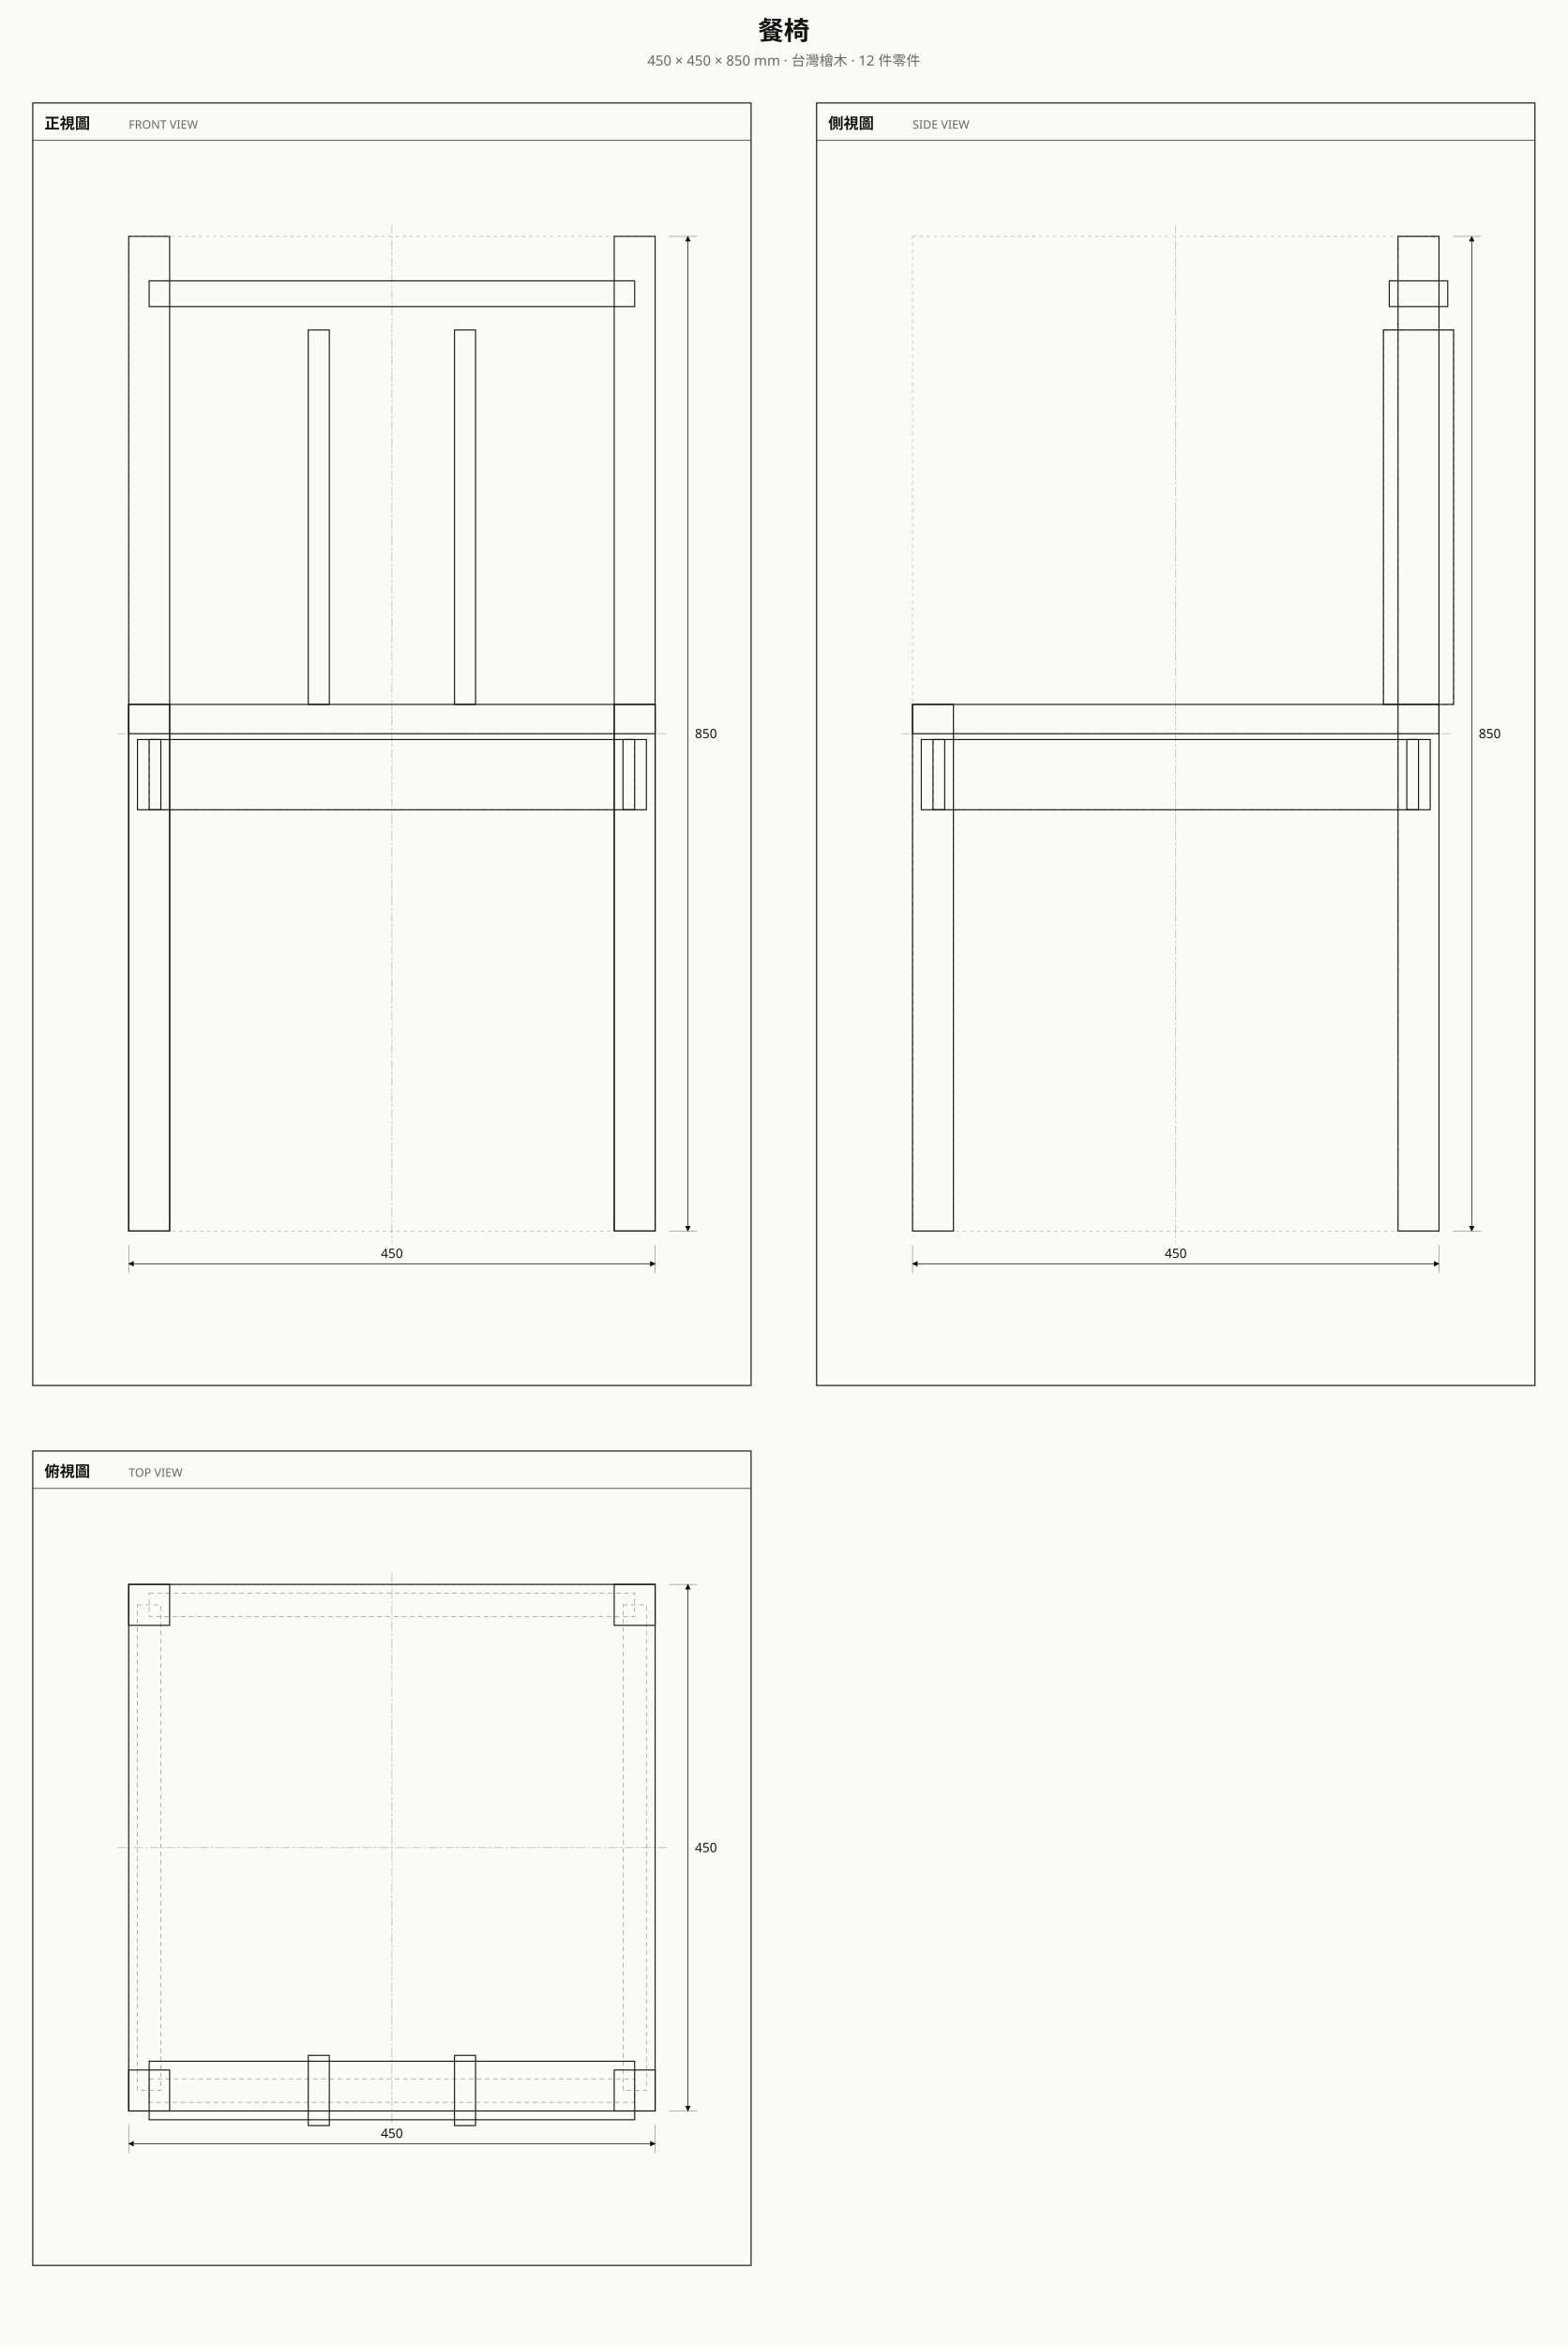
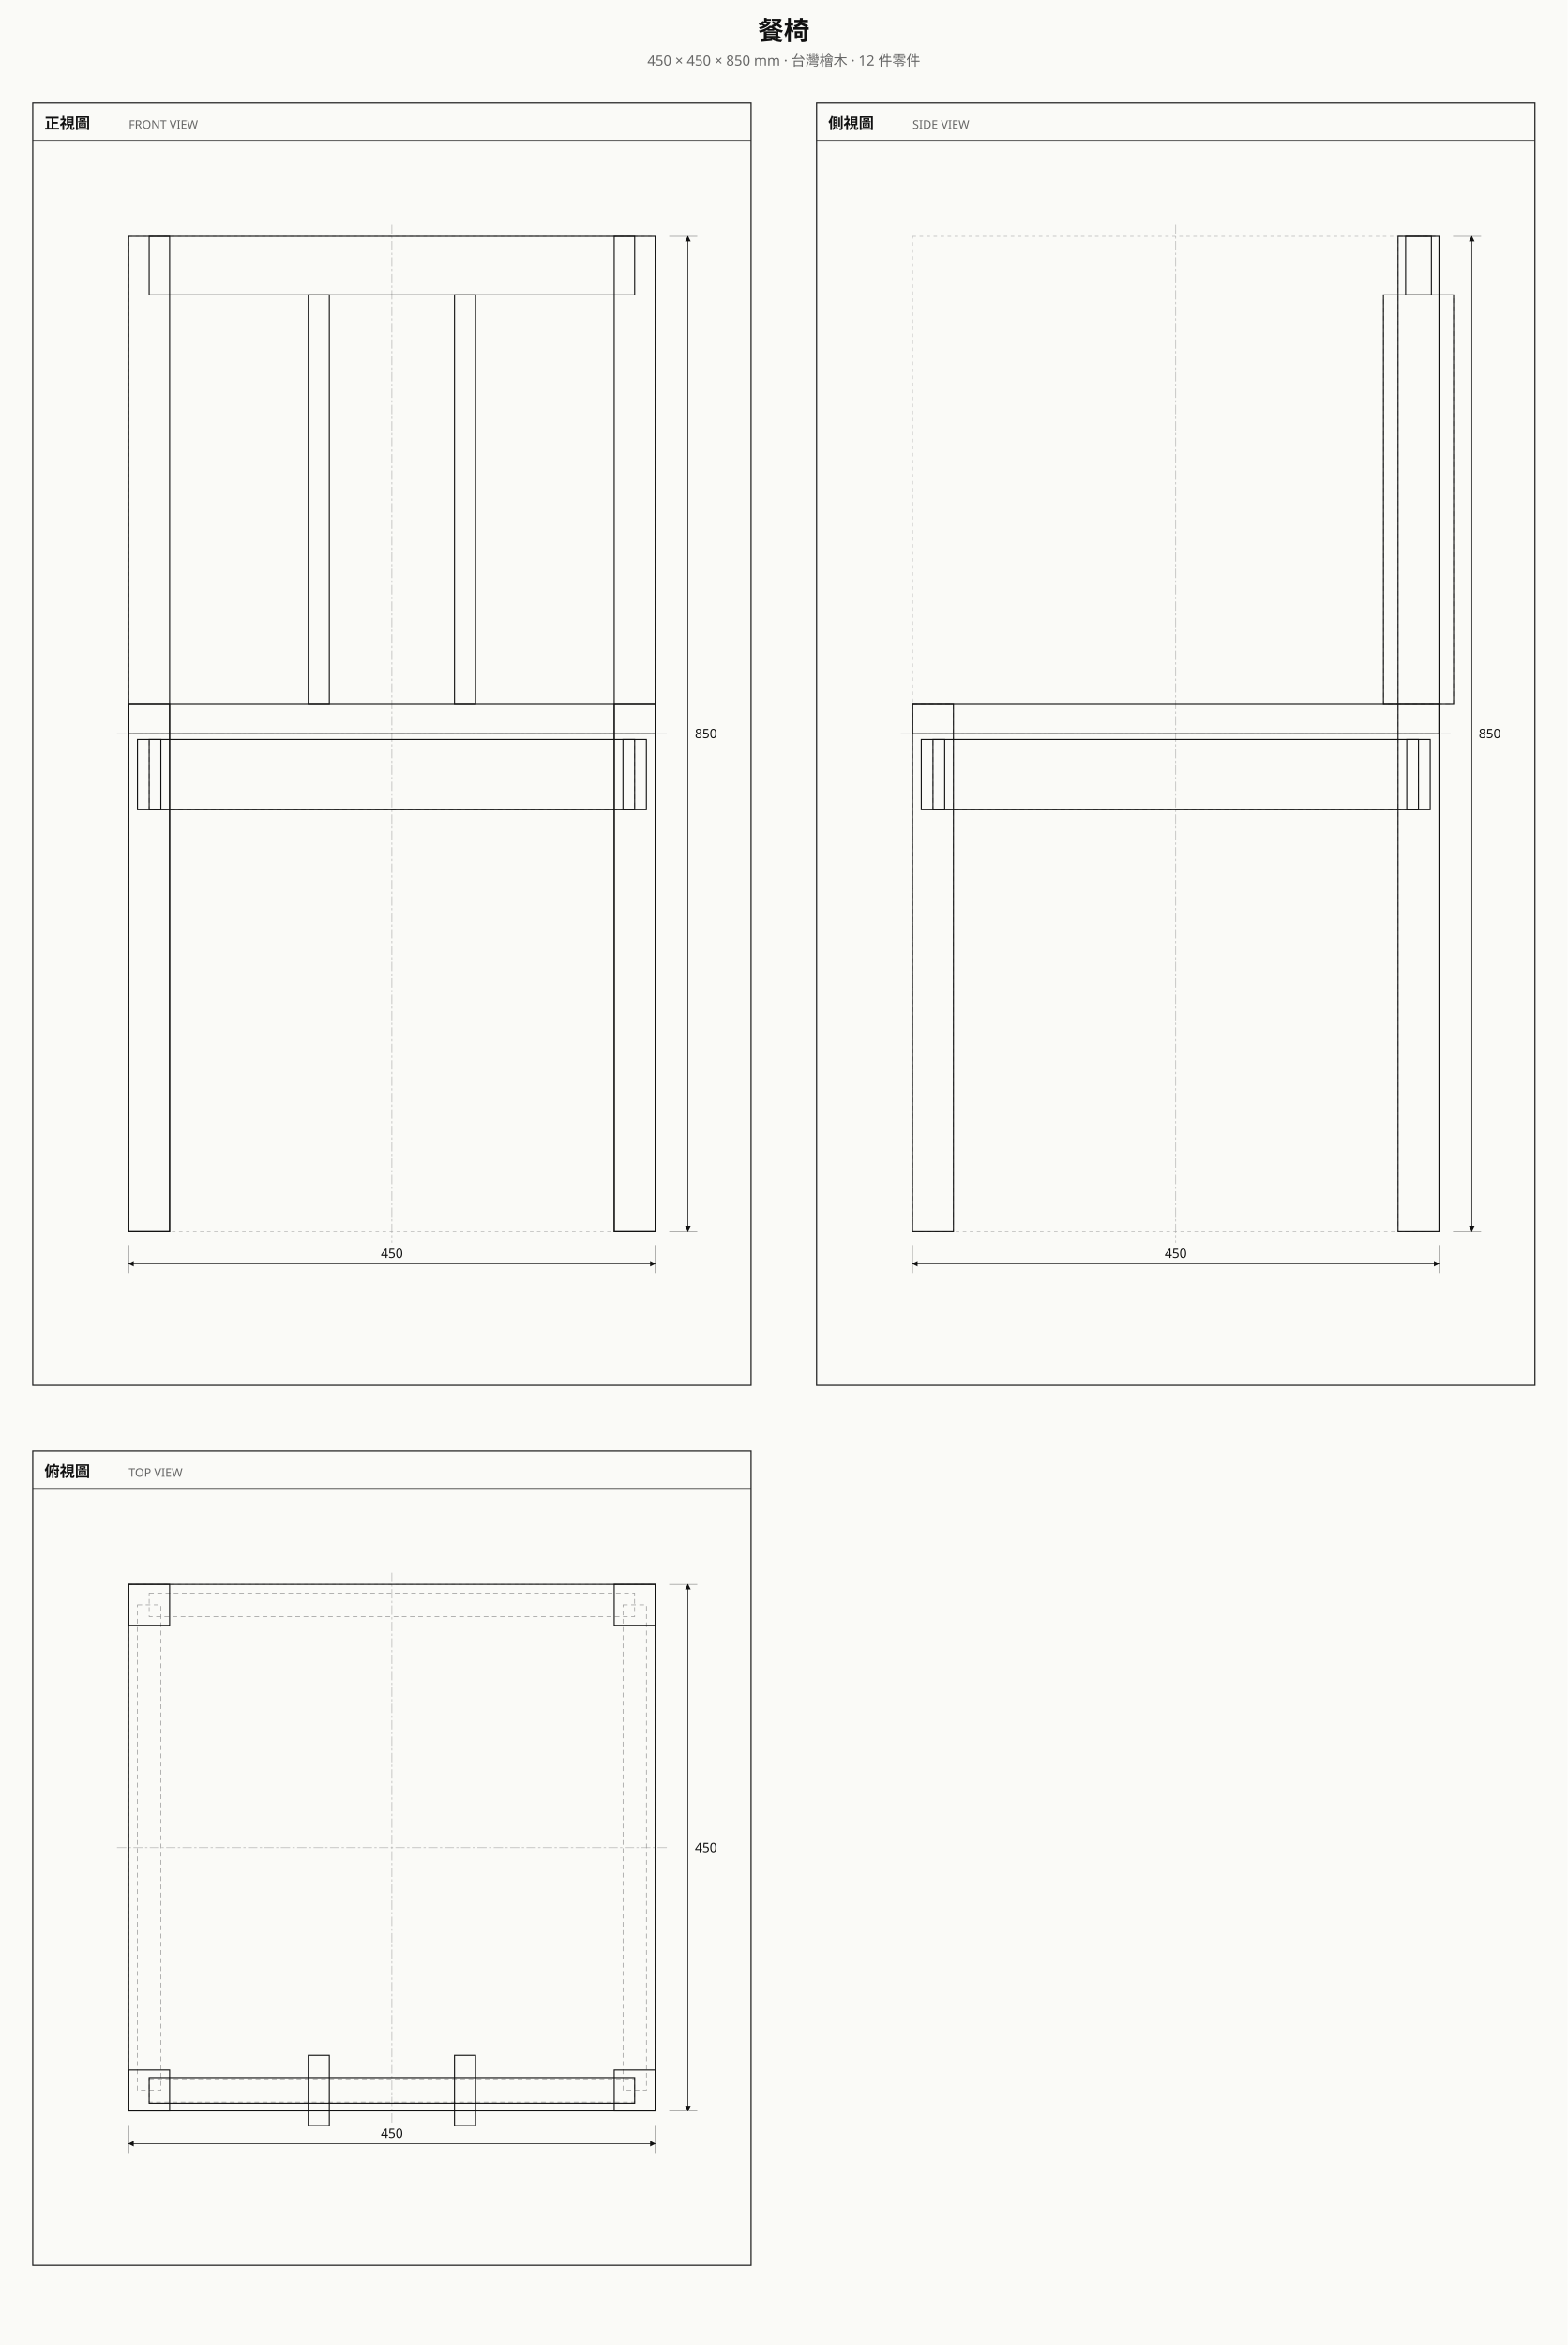
<svg xmlns="http://www.w3.org/2000/svg" viewBox="-20 -10 1340 2004" width="1340">
  <defs>
    <marker id="arr-front" viewBox="0 0 10 10" refX="9" refY="5" markerWidth="8" markerHeight="8" orient="auto-start-reverse">
      <path d="M 0 0 L 10 5 L 0 10 z" fill="#111" />
    </marker>
    <marker id="arr-side" viewBox="0 0 10 10" refX="9" refY="5" markerWidth="8" markerHeight="8" orient="auto-start-reverse">
      <path d="M 0 0 L 10 5 L 0 10 z" fill="#111" />
    </marker>
    <marker id="arr-top" viewBox="0 0 10 10" refX="9" refY="5" markerWidth="8" markerHeight="8" orient="auto-start-reverse">
      <path d="M 0 0 L 10 5 L 0 10 z" fill="#111" />
    </marker>
  </defs>
  <rect x="-20" y="-10" width="1340" height="2004" fill="#fafaf7" />
  <text x="650" y="24" text-anchor="middle" font-size="22" font-weight="700" fill="#111" font-family="sans-serif">餐椅</text>
  <text x="650" y="46" text-anchor="middle" font-size="12" fill="#666" font-family="sans-serif">450 × 450 × 850 mm · 台灣檜木 · 12 件零件</text>
  <g transform="translate(0, 70)">
    <g transform="translate(315.0, 972.0)">
      <rect x="-307.0" y="-964.0" width="614.0" height="1096.0" fill="none" stroke="#222" stroke-width="1" />
      <line x1="-307.0" y1="-932.0" x2="307.0" y2="-932.0" stroke="#222" stroke-width="0.6" />
      <text x="-297.0" y="-942.0" font-size="13" font-weight="700" fill="#111" font-family="sans-serif">正視圖</text>
      <text x="-225.0" y="-942.0" font-size="10" fill="#666" font-family="sans-serif">FRONT VIEW</text>
      <g stroke="#888" stroke-width="0.5" stroke-dasharray="8 2 2 2" opacity="0.7">
        <line x1="0" y1="-860.0" x2="0" y2="10.0" />
        <line x1="-235.0" y1="-425.0" x2="235.0" y2="-425.0" />
      </g>
      <rect x="-225.0" y="-850.0" width="450.0" height="850.0" fill="none" stroke="#999" stroke-dasharray="3 3" stroke-width="0.5" opacity="0.8" />
      <rect x="-207.5" y="-420.0" width="415.0" height="60.0" fill="none" stroke="#888" stroke-width="0.5" stroke-dasharray="4 3" />
+       <rect x="-207.5" y="-850.0" width="415.0" height="50.0" fill="none" stroke="#111" stroke-width="0.9" />
      <rect x="-225.0" y="-850.0" width="35.0" height="850.0" fill="none" stroke="#111" stroke-width="0.9" />
      <rect x="190.0" y="-850.0" width="35.0" height="850.0" fill="none" stroke="#111" stroke-width="0.9" />
-       <rect x="-207.5" y="-812.0" width="415.0" height="22.0" fill="none" stroke="#111" stroke-width="0.9" />
-       <rect x="-71.5" y="-770.0" width="18.0" height="320.0" fill="none" stroke="#111" stroke-width="0.9" />
-       <rect x="53.5" y="-770.0" width="18.0" height="320.0" fill="none" stroke="#111" stroke-width="0.9" />
+       <rect x="-71.5" y="-800.0" width="18.0" height="350.0" fill="none" stroke="#111" stroke-width="0.9" />
+       <rect x="53.5" y="-800.0" width="18.0" height="350.0" fill="none" stroke="#111" stroke-width="0.9" />
      <rect x="-217.5" y="-420.0" width="20.0" height="60.0" fill="none" stroke="#111" stroke-width="0.9" />
      <rect x="197.5" y="-420.0" width="20.0" height="60.0" fill="none" stroke="#111" stroke-width="0.9" />
      <rect x="-207.5" y="-420.0" width="415.0" height="60.0" fill="none" stroke="#111" stroke-width="0.9" />
      <rect x="-225.0" y="-450.0" width="450.0" height="25.0" fill="none" stroke="#111" stroke-width="0.9" />
      <rect x="-225.0" y="-450.0" width="35.0" height="450.0" fill="none" stroke="#111" stroke-width="0.9" />
      <rect x="190.0" y="-450.0" width="35.0" height="450.0" fill="none" stroke="#111" stroke-width="0.9" />
      <g stroke="#111" fill="#111" stroke-width="0.6" font-family="sans-serif">
        <line x1="-225.0" y1="12.0" x2="-225.0" y2="36.0" stroke-width="0.4" stroke="#666" />
        <line x1="225.0" y1="12.0" x2="225.0" y2="36.0" stroke-width="0.4" stroke="#666" />
        <line x1="-225.0" y1="28.0" x2="225.0" y2="28.0" marker-start="url(#arr-front)" marker-end="url(#arr-front)" />
        <text x="0" y="23.0" text-anchor="middle" font-size="11" stroke="none">450</text>
      </g>
      <g stroke="#111" fill="#111" stroke-width="0.6" font-family="sans-serif">
        <line x1="237.0" y1="-850.0" x2="261.0" y2="-850.0" stroke-width="0.4" stroke="#666" />
        <line x1="237.0" y1="0.0" x2="261.0" y2="0.0" stroke-width="0.4" stroke="#666" />
        <line x1="253.0" y1="-850.0" x2="253.0" y2="0.0" marker-start="url(#arr-front)" marker-end="url(#arr-front)" />
        <text x="259.0" y="-425.0" text-anchor="start" dominant-baseline="middle" font-size="11" stroke="none">850</text>
      </g>
    </g>
    <g transform="translate(670, 0)">
      <g transform="translate(315.0, 972.0)">
        <rect x="-307.0" y="-964.0" width="614.0" height="1096.0" fill="none" stroke="#222" stroke-width="1" />
        <line x1="-307.0" y1="-932.0" x2="307.0" y2="-932.0" stroke="#222" stroke-width="0.6" />
        <text x="-297.0" y="-942.0" font-size="13" font-weight="700" fill="#111" font-family="sans-serif">側視圖</text>
        <text x="-225.0" y="-942.0" font-size="10" fill="#666" font-family="sans-serif">SIDE VIEW</text>
        <g stroke="#888" stroke-width="0.5" stroke-dasharray="8 2 2 2" opacity="0.7">
          <line x1="0" y1="-860.0" x2="0" y2="10.0" />
          <line x1="-235.0" y1="-425.0" x2="235.0" y2="-425.0" />
        </g>
        <rect x="-225.0" y="-850.0" width="450.0" height="850.0" fill="none" stroke="#999" stroke-dasharray="3 3" stroke-width="0.5" opacity="0.8" />
        <rect x="-207.5" y="-420.0" width="415.0" height="60.0" fill="none" stroke="#888" stroke-width="0.5" stroke-dasharray="4 3" />
        <rect x="-225.0" y="-450.0" width="35.0" height="450.0" fill="none" stroke="#888" stroke-width="0.5" stroke-dasharray="4 3" />
        <rect x="190.0" y="-850.0" width="35.0" height="850.0" fill="none" stroke="#888" stroke-width="0.5" stroke-dasharray="4 3" />
-         <rect x="177.5" y="-770.0" width="60.0" height="320.0" fill="none" stroke="#888" stroke-width="0.5" stroke-dasharray="4 3" />
-         <rect x="177.5" y="-770.0" width="60.0" height="320.0" fill="none" stroke="#111" stroke-width="0.9" />
+         <rect x="177.5" y="-800.0" width="60.0" height="350.0" fill="none" stroke="#888" stroke-width="0.5" stroke-dasharray="4 3" />
+         <rect x="177.5" y="-800.0" width="60.0" height="350.0" fill="none" stroke="#111" stroke-width="0.9" />
        <rect x="-217.5" y="-420.0" width="20.0" height="60.0" fill="none" stroke="#111" stroke-width="0.9" />
        <rect x="197.5" y="-420.0" width="20.0" height="60.0" fill="none" stroke="#111" stroke-width="0.9" />
-         <rect x="182.5" y="-812.0" width="50.0" height="22.0" fill="none" stroke="#111" stroke-width="0.9" />
+         <rect x="196.5" y="-850.0" width="22.0" height="50.0" fill="none" stroke="#111" stroke-width="0.9" />
        <rect x="-207.5" y="-420.0" width="415.0" height="60.0" fill="none" stroke="#111" stroke-width="0.9" />
        <rect x="-225.0" y="-450.0" width="450.0" height="25.0" fill="none" stroke="#111" stroke-width="0.9" />
        <rect x="-225.0" y="-450.0" width="35.0" height="450.0" fill="none" stroke="#111" stroke-width="0.9" />
        <rect x="190.0" y="-850.0" width="35.0" height="850.0" fill="none" stroke="#111" stroke-width="0.9" />
        <g stroke="#111" fill="#111" stroke-width="0.6" font-family="sans-serif">
          <line x1="-225.0" y1="12.0" x2="-225.0" y2="36.0" stroke-width="0.4" stroke="#666" />
          <line x1="225.0" y1="12.0" x2="225.0" y2="36.0" stroke-width="0.4" stroke="#666" />
          <line x1="-225.0" y1="28.0" x2="225.0" y2="28.0" marker-start="url(#arr-side)" marker-end="url(#arr-side)" />
          <text x="0" y="23.0" text-anchor="middle" font-size="11" stroke="none">450</text>
        </g>
        <g stroke="#111" fill="#111" stroke-width="0.6" font-family="sans-serif">
          <line x1="237.0" y1="-850.0" x2="261.0" y2="-850.0" stroke-width="0.4" stroke="#666" />
          <line x1="237.0" y1="0.0" x2="261.0" y2="0.0" stroke-width="0.4" stroke="#666" />
          <line x1="253.0" y1="-850.0" x2="253.0" y2="0.0" marker-start="url(#arr-side)" marker-end="url(#arr-side)" />
          <text x="259.0" y="-425.0" text-anchor="start" dominant-baseline="middle" font-size="11" stroke="none">850</text>
        </g>
      </g>
    </g>
    <g transform="translate(0, 1152)">
      <g transform="translate(315.0, 347.0)">
        <rect x="-307.0" y="-339.0" width="614.0" height="696.0" fill="none" stroke="#222" stroke-width="1" />
        <line x1="-307.0" y1="-307.0" x2="307.0" y2="-307.0" stroke="#222" stroke-width="0.6" />
        <text x="-297.0" y="-317.0" font-size="13" font-weight="700" fill="#111" font-family="sans-serif">俯視圖</text>
        <text x="-225.0" y="-317.0" font-size="10" fill="#666" font-family="sans-serif">TOP VIEW</text>
        <g stroke="#888" stroke-width="0.5" stroke-dasharray="8 2 2 2" opacity="0.7">
          <line x1="0" y1="-235.0" x2="0" y2="235.0" />
          <line x1="-235.0" y1="0.0" x2="235.0" y2="0.0" />
        </g>
        <rect x="-225.0" y="-225.0" width="450.0" height="450.0" fill="none" stroke="#999" stroke-dasharray="3 3" stroke-width="0.5" opacity="0.8" />
        <rect x="-207.5" y="-217.5" width="415.0" height="20.0" fill="none" stroke="#888" stroke-width="0.5" stroke-dasharray="4 3" />
        <rect x="-207.5" y="197.5" width="415.0" height="20.0" fill="none" stroke="#888" stroke-width="0.5" stroke-dasharray="4 3" />
        <rect x="-217.5" y="-207.5" width="20.0" height="415.0" fill="none" stroke="#888" stroke-width="0.5" stroke-dasharray="4 3" />
        <rect x="197.5" y="-207.5" width="20.0" height="415.0" fill="none" stroke="#888" stroke-width="0.5" stroke-dasharray="4 3" />
        <rect x="-225.0" y="-225.0" width="450.0" height="450.0" fill="none" stroke="#111" stroke-width="0.9" />
        <rect x="-225.0" y="-225.0" width="35.0" height="35.0" fill="none" stroke="#111" stroke-width="0.9" />
        <rect x="190.0" y="-225.0" width="35.0" height="35.0" fill="none" stroke="#111" stroke-width="0.9" />
        <rect x="-71.5" y="177.5" width="18.0" height="60.0" fill="none" stroke="#111" stroke-width="0.9" />
        <rect x="53.5" y="177.5" width="18.0" height="60.0" fill="none" stroke="#111" stroke-width="0.9" />
-         <rect x="-207.5" y="182.5" width="415.0" height="50.0" fill="none" stroke="#111" stroke-width="0.9" />
        <rect x="-225.0" y="190.0" width="35.0" height="35.0" fill="none" stroke="#111" stroke-width="0.9" />
        <rect x="190.0" y="190.0" width="35.0" height="35.0" fill="none" stroke="#111" stroke-width="0.9" />
+         <rect x="-207.5" y="196.5" width="415.0" height="22.0" fill="none" stroke="#111" stroke-width="0.9" />
        <g stroke="#111" fill="#111" stroke-width="0.6" font-family="sans-serif">
          <line x1="-225.0" y1="237.0" x2="-225.0" y2="261.0" stroke-width="0.4" stroke="#666" />
          <line x1="225.0" y1="237.0" x2="225.0" y2="261.0" stroke-width="0.4" stroke="#666" />
          <line x1="-225.0" y1="253.0" x2="225.0" y2="253.0" marker-start="url(#arr-top)" marker-end="url(#arr-top)" />
          <text x="0" y="248.0" text-anchor="middle" font-size="11" stroke="none">450</text>
        </g>
        <g stroke="#111" fill="#111" stroke-width="0.6" font-family="sans-serif">
          <line x1="237.0" y1="-225.0" x2="261.0" y2="-225.0" stroke-width="0.4" stroke="#666" />
          <line x1="237.0" y1="225.0" x2="261.0" y2="225.0" stroke-width="0.4" stroke="#666" />
          <line x1="253.0" y1="-225.0" x2="253.0" y2="225.0" marker-start="url(#arr-top)" marker-end="url(#arr-top)" />
          <text x="259.0" y="0.0" text-anchor="start" dominant-baseline="middle" font-size="11" stroke="none">450</text>
        </g>
      </g>
    </g>
  </g>
</svg>
